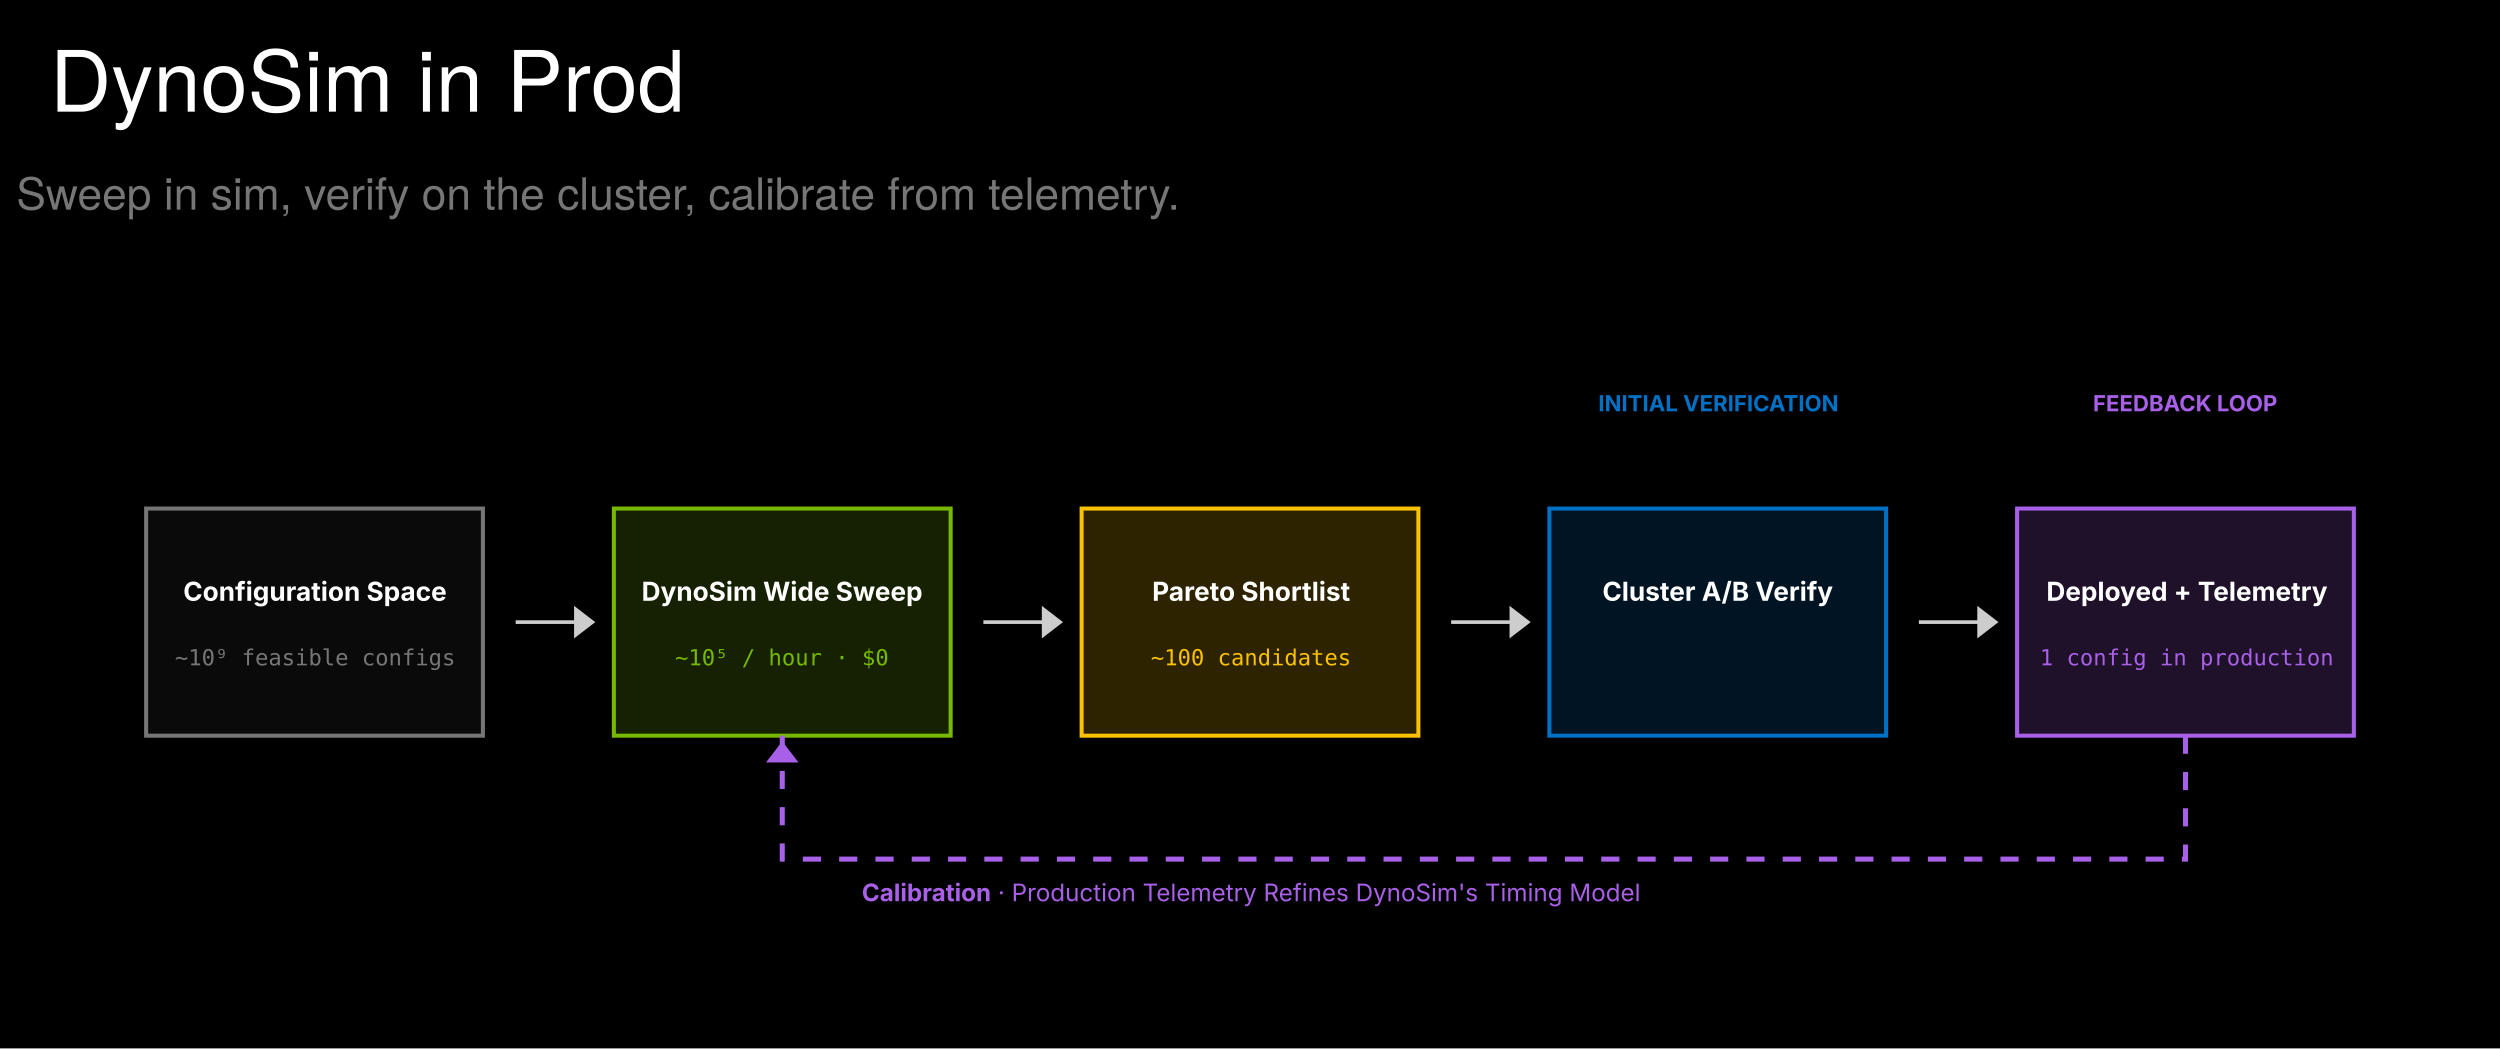
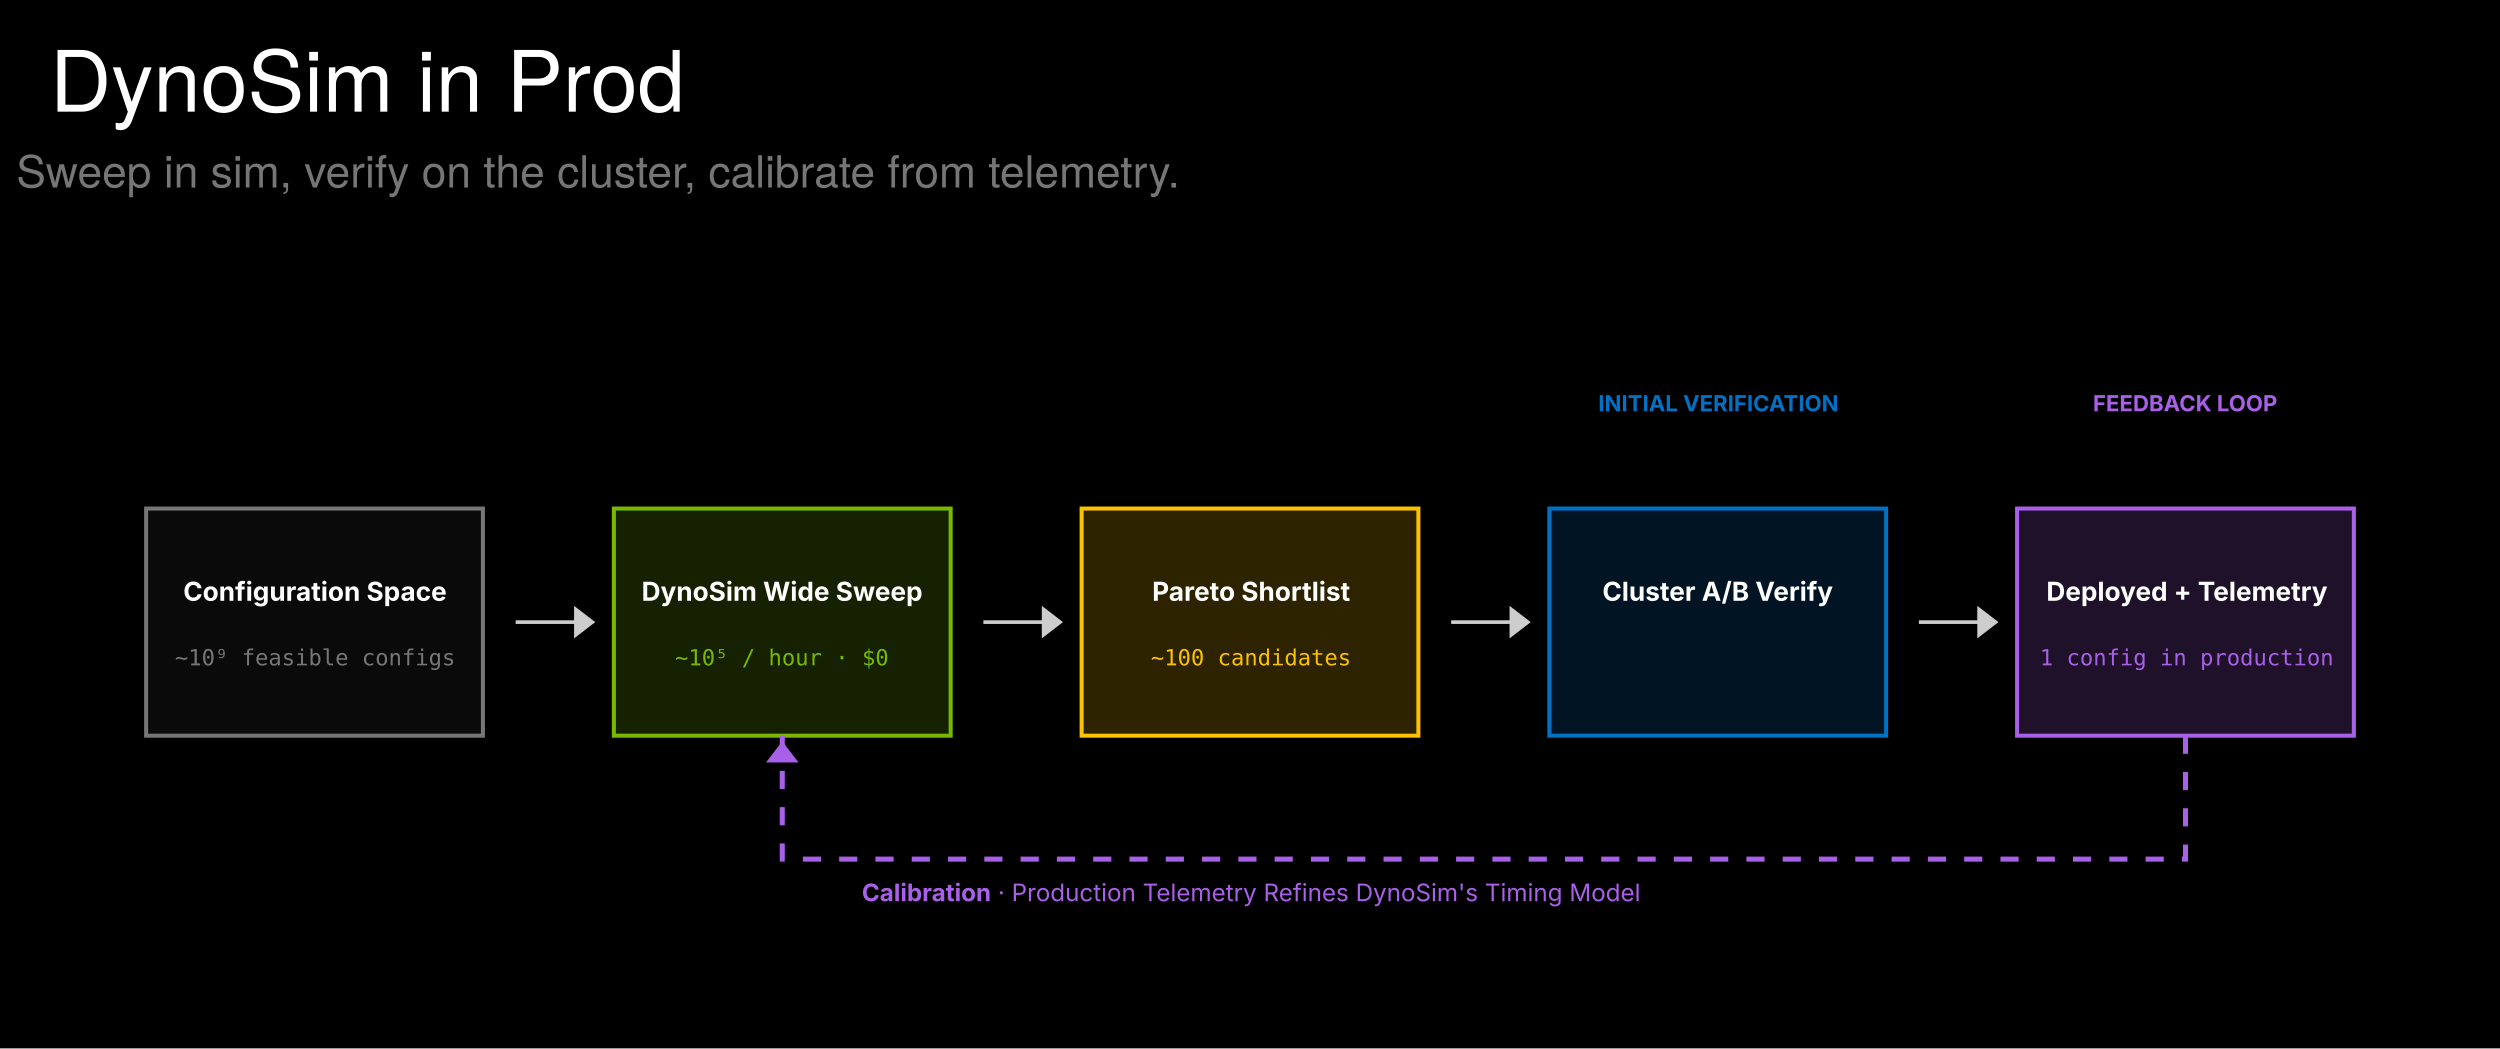
<svg xmlns="http://www.w3.org/2000/svg" class="main-svg" width="1240" height="520" style="" viewBox="0 0 1240 520">
  <rect x="0" y="0" width="1240" height="520" style="fill: rgb(0, 0, 0); fill-opacity: 1;" />
-   <defs id="defs-2c9c99">
+   <defs id="defs-a076c7">
    <g class="clips">
-       <clipPath id="clip2c9c99xyplot" class="plotclip">
+       <clipPath id="clipa076c7xyplot" class="plotclip">
        <rect width="1160" height="300" />
      </clipPath>
-       <clipPath class="axesclip" id="clip2c9c99x">
+       <clipPath class="axesclip" id="clipa076c7x">
        <rect x="40" y="0" width="1160" height="520" />
      </clipPath>
-       <clipPath class="axesclip" id="clip2c9c99y">
+       <clipPath class="axesclip" id="clipa076c7y">
        <rect x="0" y="180" width="1240" height="300" />
      </clipPath>
-       <clipPath class="axesclip" id="clip2c9c99xy">
+       <clipPath class="axesclip" id="clipa076c7xy">
        <rect x="40" y="180" width="1160" height="300" />
      </clipPath>
    </g>
    <g class="gradients" />
    <g class="patterns" />
  </defs>
  <g class="bglayer" />
  <g class="layer-below">
    <g class="imagelayer" />
    <g class="shapelayer" />
  </g>
  <g class="cartesianlayer">
    <g class="subplot xy">
      <g class="layer-subplot">
        <g class="shapelayer" />
        <g class="imagelayer" />
      </g>
      <g class="minor-gridlayer">
        <g class="x" />
        <g class="y" />
      </g>
      <g class="gridlayer">
        <g class="x" />
        <g class="y" />
      </g>
      <g class="zerolinelayer" />
      <g class="layer-between">
        <g class="shapelayer" />
        <g class="imagelayer" />
      </g>
      <path class="xlines-below" />
      <path class="ylines-below" />
      <g class="overlines-below" />
      <g class="xaxislayer-below" />
      <g class="yaxislayer-below" />
      <g class="overaxes-below" />
      <g class="overplot">
-         <g class="xy" transform="translate(40,180)" clip-path="url(#clip2c9c99xyplot)">
+         <g class="xy" transform="translate(40,180)" clip-path="url(#clipa076c7xyplot)">
          <g class="scatterlayer mlayer">
-             <g class="trace scatter trace31ea3e" style="stroke-miterlimit: 2; opacity: 1;">
+             <g class="trace scatter trace1a7fc8" style="stroke-miterlimit: 2; opacity: 1;">
              <g class="fills" />
              <g class="errorbars" />
              <g class="lines" />
              <g class="points">
                <path class="point" transform="translate(248.24,128.57)" d="M-3.5,-8.08V8.08L7,0Z" style="opacity: 1; stroke-width: 0px; fill: rgb(205, 205, 205); fill-opacity: 1;" />
                <path class="point" transform="translate(480.24,128.57)" d="M-3.5,-8.08V8.08L7,0Z" style="opacity: 1; stroke-width: 0px; fill: rgb(205, 205, 205); fill-opacity: 1;" />
                <path class="point" transform="translate(712.24,128.57)" d="M-3.5,-8.08V8.08L7,0Z" style="opacity: 1; stroke-width: 0px; fill: rgb(205, 205, 205); fill-opacity: 1;" />
                <path class="point" transform="translate(944.24,128.57)" d="M-3.5,-8.08V8.08L7,0Z" style="opacity: 1; stroke-width: 0px; fill: rgb(205, 205, 205); fill-opacity: 1;" />
              </g>
              <g class="text" />
            </g>
-             <g class="trace scatter trace038d70" style="stroke-miterlimit: 2; opacity: 1;">
+             <g class="trace scatter traced4ad74" style="stroke-miterlimit: 2; opacity: 1;">
              <g class="fills" />
              <g class="errorbars" />
              <g class="lines" />
              <g class="points">
                <path class="point" transform="translate(348,194.69)" d="M-8.08,3.5H8.08L0,-7Z" style="opacity: 1; stroke-width: 0px; fill: rgb(169, 96, 232); fill-opacity: 1;" />
              </g>
              <g class="text" />
            </g>
          </g>
        </g>
      </g>
      <g class="zerolinelayer-above" />
      <path class="xlines-above crisp" d="M0,0" style="fill: none;" />
      <path class="ylines-above crisp" d="M0,0" style="fill: none;" />
      <g class="overlines-above" />
      <g class="xaxislayer-above" />
      <g class="yaxislayer-above" />
      <g class="overaxes-above" />
    </g>
  </g>
  <g class="polarlayer" />
  <g class="smithlayer" />
  <g class="ternarylayer" />
  <g class="geolayer" />
  <g class="funnelarealayer" />
  <g class="pielayer" />
  <g class="iciclelayer" />
  <g class="treemaplayer" />
  <g class="sunburstlayer" />
  <g class="glimages" />
-   <defs id="topdefs-2c9c99">
+   <defs id="topdefs-a076c7">
    <g class="clips" />
  </defs>
  <g class="layer-above">
    <g class="imagelayer" />
    <g class="shapelayer">
-       <g class="shape-group" data-index="0" clip-path="url(#clip2c9c99xy)">
+       <g class="shape-group" data-index="0" clip-path="url(#clipa076c7xy)">
        <path data-index="0" fill-rule="evenodd" d="M72.48,364.9H239.52V252.24H72.48Z" style="opacity: 1; stroke: rgb(118, 118, 118); stroke-opacity: 1; fill: rgb(255, 255, 255); fill-opacity: 0.04; stroke-width: 2px;" />
      </g>
-       <g class="shape-group" data-index="1" clip-path="url(#clip2c9c99xy)">
+       <g class="shape-group" data-index="1" clip-path="url(#clipa076c7xy)">
        <path data-index="1" fill-rule="evenodd" d="M304.48,364.9H471.52V252.24H304.48Z" style="opacity: 1; stroke: rgb(118, 185, 0); stroke-opacity: 1; fill: rgb(118, 185, 0); fill-opacity: 0.18; stroke-width: 2px;" />
      </g>
-       <g class="shape-group" data-index="2" clip-path="url(#clip2c9c99xy)">
+       <g class="shape-group" data-index="2" clip-path="url(#clipa076c7xy)">
        <path data-index="2" fill-rule="evenodd" d="M536.48,364.9H703.52V252.24H536.48Z" style="opacity: 1; stroke: rgb(250, 194, 0); stroke-opacity: 1; fill: rgb(250, 194, 0); fill-opacity: 0.18; stroke-width: 2px;" />
      </g>
-       <g class="shape-group" data-index="3" clip-path="url(#clip2c9c99xy)">
+       <g class="shape-group" data-index="3" clip-path="url(#clipa076c7xy)">
        <path data-index="3" fill-rule="evenodd" d="M768.48,364.9H935.52V252.24H768.48Z" style="opacity: 1; stroke: rgb(0, 113, 197); stroke-opacity: 1; fill: rgb(0, 113, 197); fill-opacity: 0.18; stroke-width: 2px;" />
      </g>
-       <g class="shape-group" data-index="4" clip-path="url(#clip2c9c99xy)">
+       <g class="shape-group" data-index="4" clip-path="url(#clipa076c7xy)">
        <path data-index="4" fill-rule="evenodd" d="M1000.48,364.9H1167.52V252.24H1000.48Z" style="opacity: 1; stroke: rgb(169, 96, 232); stroke-opacity: 1; fill: rgb(169, 96, 232); fill-opacity: 0.18; stroke-width: 2px;" />
      </g>
-       <g class="shape-group" data-index="5" clip-path="url(#clip2c9c99xy)">
+       <g class="shape-group" data-index="5" clip-path="url(#clipa076c7xy)">
        <path data-index="5" fill-rule="evenodd" d="M255.76,308.57L288.24,308.57" style="opacity: 1; stroke: rgb(205, 205, 205); stroke-opacity: 1; fill: rgb(0, 0, 0); fill-opacity: 0; stroke-width: 1.8px;" />
      </g>
-       <g class="shape-group" data-index="6" clip-path="url(#clip2c9c99xy)">
+       <g class="shape-group" data-index="6" clip-path="url(#clipa076c7xy)">
        <path data-index="6" fill-rule="evenodd" d="M487.76,308.57L520.24,308.57" style="opacity: 1; stroke: rgb(205, 205, 205); stroke-opacity: 1; fill: rgb(0, 0, 0); fill-opacity: 0; stroke-width: 1.8px;" />
      </g>
-       <g class="shape-group" data-index="7" clip-path="url(#clip2c9c99xy)">
+       <g class="shape-group" data-index="7" clip-path="url(#clipa076c7xy)">
        <path data-index="7" fill-rule="evenodd" d="M719.76,308.57L752.24,308.57" style="opacity: 1; stroke: rgb(205, 205, 205); stroke-opacity: 1; fill: rgb(0, 0, 0); fill-opacity: 0; stroke-width: 1.8px;" />
      </g>
-       <g class="shape-group" data-index="8" clip-path="url(#clip2c9c99xy)">
+       <g class="shape-group" data-index="8" clip-path="url(#clipa076c7xy)">
        <path data-index="8" fill-rule="evenodd" d="M951.76,308.57L984.24,308.57" style="opacity: 1; stroke: rgb(205, 205, 205); stroke-opacity: 1; fill: rgb(0, 0, 0); fill-opacity: 0; stroke-width: 1.8px;" />
      </g>
-       <g class="shape-group" data-index="9" clip-path="url(#clip2c9c99xy)">
+       <g class="shape-group" data-index="9" clip-path="url(#clipa076c7xy)">
        <path data-index="9" fill-rule="evenodd" d="M 1084,364.9 L 1084,426.12 L 388,426.12 L 388,364.9" style="opacity: 1; stroke: rgb(169, 96, 232); stroke-opacity: 1; fill: rgb(0, 0, 0); fill-opacity: 0; stroke-dasharray: 9px, 9px; stroke-width: 2.5px;" />
      </g>
    </g>
  </g>
  <g class="infolayer">
    <g class="g-gtitle">
      <text class="gtitle" x="24.8" y="26" text-anchor="start" dy="0.7em" style="opacity: 1; font-family: 'Helvetica Neue', HelveticaNeue, sans-serif; font-size: 42px; fill: rgb(255, 255, 255); fill-opacity: 1; font-weight: 300; white-space: pre;">DynoSim in Prod</text>
    </g>
    <g class="g-xtitle" />
    <g class="g-ytitle" />
    <g class="annotation" data-index="0" style="opacity: 1;">
      <g class="annotation-text-g" transform="rotate(0,156,293.88)">
        <g class="cursor-pointer" transform="translate(89,283)">
          <rect class="bg" x="0.5" y="0.5" width="133" height="20" style="stroke-width: 1px; stroke: rgb(0, 0, 0); stroke-opacity: 0; fill: rgb(0, 0, 0); fill-opacity: 0;" />
          <text class="annotation-text" text-anchor="middle" x="67.227" y="15" style="font-family: Geist, Inter, 'Helvetica Neue', Arial, sans-serif; font-size: 13px; fill: rgb(255, 255, 255); fill-opacity: 1; white-space: pre;">
            <tspan style="font-weight:bold">Configuration Space</tspan>
          </text>
        </g>
      </g>
    </g>
    <g class="annotation" data-index="1" style="opacity: 1;">
      <g class="annotation-text-g" transform="rotate(0,156,325.71)">
        <g class="cursor-pointer" transform="translate(85,317)">
          <rect class="bg" x="0.5" y="0.5" width="142" height="17" style="stroke-width: 1px; stroke: rgb(0, 0, 0); stroke-opacity: 0; fill: rgb(0, 0, 0); fill-opacity: 0;" />
          <text class="annotation-text" text-anchor="middle" x="71.305" y="13" style="font-family: 'Geist Mono', 'JetBrains Mono', 'Roboto Mono', 'SF Mono', Menlo, Consolas, monospace; font-size: 11px; fill: rgb(118, 118, 118); fill-opacity: 1; white-space: pre;">~10⁹ feasible configs</text>
        </g>
      </g>
    </g>
    <g class="annotation" data-index="2" style="opacity: 1;">
      <g class="annotation-text-g" transform="rotate(0,388,293.88)">
        <g class="cursor-pointer" transform="translate(317,283)">
          <rect class="bg" x="0.5" y="0.5" width="141" height="20" style="stroke-width: 1px; stroke: rgb(0, 0, 0); stroke-opacity: 0; fill: rgb(0, 0, 0); fill-opacity: 0;" />
          <text class="annotation-text" text-anchor="middle" x="70.914" y="15" style="font-family: Geist, Inter, 'Helvetica Neue', Arial, sans-serif; font-size: 13px; fill: rgb(255, 255, 255); fill-opacity: 1; white-space: pre;">
            <tspan style="font-weight:bold">DynoSim Wide Sweep</tspan>
          </text>
        </g>
      </g>
    </g>
    <g class="annotation" data-index="3" style="opacity: 1;">
      <g class="annotation-text-g" transform="rotate(0,388,325.71)">
        <g class="cursor-pointer" transform="translate(333,317)">
          <rect class="bg" x="0.5" y="0.5" width="109" height="17" style="stroke-width: 1px; stroke: rgb(0, 0, 0); stroke-opacity: 0; fill: rgb(0, 0, 0); fill-opacity: 0;" />
          <text class="annotation-text" text-anchor="middle" x="54.805" y="13" style="font-family: 'Geist Mono', 'JetBrains Mono', 'Roboto Mono', 'SF Mono', Menlo, Consolas, monospace; font-size: 11px; fill: rgb(118, 185, 0); fill-opacity: 1; white-space: pre;">~10⁵ / hour · $0</text>
        </g>
      </g>
    </g>
    <g class="annotation" data-index="4" style="opacity: 1;">
      <g class="annotation-text-g" transform="rotate(0,620,293.88)">
        <g class="cursor-pointer" transform="translate(568,283)">
          <rect class="bg" x="0.5" y="0.5" width="104" height="20" style="stroke-width: 1px; stroke: rgb(0, 0, 0); stroke-opacity: 0; fill: rgb(0, 0, 0); fill-opacity: 0;" />
          <text class="annotation-text" text-anchor="middle" x="52.586" y="15" style="font-family: Geist, Inter, 'Helvetica Neue', Arial, sans-serif; font-size: 13px; fill: rgb(255, 255, 255); fill-opacity: 1; white-space: pre;">
            <tspan style="font-weight:bold">Pareto Shortlist</tspan>
          </text>
        </g>
      </g>
    </g>
    <g class="annotation" data-index="5" style="opacity: 1;">
      <g class="annotation-text-g" transform="rotate(0,620,325.71)">
        <g class="cursor-pointer" transform="translate(569,317)">
          <rect class="bg" x="0.5" y="0.5" width="102" height="17" style="stroke-width: 1px; stroke: rgb(0, 0, 0); stroke-opacity: 0; fill: rgb(0, 0, 0); fill-opacity: 0;" />
          <text class="annotation-text" text-anchor="middle" x="51.5" y="13" style="font-family: 'Geist Mono', 'JetBrains Mono', 'Roboto Mono', 'SF Mono', Menlo, Consolas, monospace; font-size: 11px; fill: rgb(250, 194, 0); fill-opacity: 1; white-space: pre;">~100 candidates</text>
        </g>
      </g>
    </g>
    <g class="annotation" data-index="6" style="opacity: 1;">
      <g class="annotation-text-g" transform="rotate(0,852,200.39)">
        <g class="cursor-pointer" transform="translate(792,191)">
          <rect class="bg" x="0.5" y="0.5" width="120" height="17" style="stroke-width: 1px; stroke: rgb(0, 0, 0); stroke-opacity: 0; fill: rgb(0, 0, 0); fill-opacity: 0;" />
          <text class="annotation-text" text-anchor="middle" x="60.344" y="13" style="font-family: Geist, Inter, 'Helvetica Neue', Arial, sans-serif; font-size: 11px; fill: rgb(0, 113, 197); fill-opacity: 1; white-space: pre;">
            <tspan style="font-weight:bold">INITIAL VERIFICATION</tspan>
          </text>
        </g>
      </g>
    </g>
    <g class="annotation" data-index="7" style="opacity: 1;">
      <g class="annotation-text-g" transform="rotate(0,852,293.88)">
        <g class="cursor-pointer" transform="translate(792,283)">
          <rect class="bg" x="0.5" y="0.5" width="119" height="20" style="stroke-width: 1px; stroke: rgb(0, 0, 0); stroke-opacity: 0; fill: rgb(0, 0, 0); fill-opacity: 0;" />
          <text class="annotation-text" text-anchor="middle" x="59.984" y="15" style="font-family: Geist, Inter, 'Helvetica Neue', Arial, sans-serif; font-size: 13px; fill: rgb(255, 255, 255); fill-opacity: 1; white-space: pre;">
            <tspan style="font-weight:bold">Cluster A/B Verify</tspan>
          </text>
        </g>
      </g>
    </g>
    <g class="annotation" data-index="8" style="opacity: 1;">
      <g class="annotation-text-g" transform="rotate(0,852,325.71)">
        <g class="cursor-pointer" transform="translate(850,324)">
          <rect class="bg" x="0.5" y="0.5" width="3" height="3" style="stroke-width: 1px; stroke: rgb(0, 0, 0); stroke-opacity: 0; fill: rgb(0, 0, 0); fill-opacity: 0;" />
        </g>
      </g>
    </g>
    <g class="annotation" data-index="9" style="opacity: 1;">
      <g class="annotation-text-g" transform="rotate(0,1084,200.39)">
        <g class="cursor-pointer" transform="translate(1036,191)">
          <rect class="bg" x="0.5" y="0.5" width="95" height="17" style="stroke-width: 1px; stroke: rgb(0, 0, 0); stroke-opacity: 0; fill: rgb(0, 0, 0); fill-opacity: 0;" />
          <text class="annotation-text" text-anchor="middle" x="47.828" y="13" style="font-family: Geist, Inter, 'Helvetica Neue', Arial, sans-serif; font-size: 11px; fill: rgb(169, 96, 232); fill-opacity: 1; white-space: pre;">
            <tspan style="font-weight:bold">FEEDBACK LOOP</tspan>
          </text>
        </g>
      </g>
    </g>
    <g class="annotation" data-index="10" style="opacity: 1;">
      <g class="annotation-text-g" transform="rotate(0,1084,293.88)">
        <g class="cursor-pointer" transform="translate(1014,283)">
          <rect class="bg" x="0.5" y="0.5" width="140" height="20" style="stroke-width: 1px; stroke: rgb(0, 0, 0); stroke-opacity: 0; fill: rgb(0, 0, 0); fill-opacity: 0;" />
          <text class="annotation-text" text-anchor="middle" x="70.734" y="15" style="font-family: Geist, Inter, 'Helvetica Neue', Arial, sans-serif; font-size: 13px; fill: rgb(255, 255, 255); fill-opacity: 1; white-space: pre;">
            <tspan style="font-weight:bold">Deployed + Telemetry</tspan>
          </text>
        </g>
      </g>
    </g>
    <g class="annotation" data-index="11" style="opacity: 1;">
      <g class="annotation-text-g" transform="rotate(0,1084,325.71)">
        <g class="cursor-pointer" transform="translate(1010,317)">
          <rect class="bg" x="0.5" y="0.5" width="148" height="17" style="stroke-width: 1px; stroke: rgb(0, 0, 0); stroke-opacity: 0; fill: rgb(0, 0, 0); fill-opacity: 0;" />
          <text class="annotation-text" text-anchor="middle" x="74.602" y="13" style="font-family: 'Geist Mono', 'JetBrains Mono', 'Roboto Mono', 'SF Mono', Menlo, Consolas, monospace; font-size: 11px; fill: rgb(169, 96, 232); fill-opacity: 1; white-space: pre;">1 config in production</text>
        </g>
      </g>
    </g>
    <g class="annotation" data-index="12" style="opacity: 1;">
      <g class="annotation-text-g" transform="rotate(0,620,443.47)">
        <g class="cursor-pointer" transform="translate(433,433)">
          <rect class="bg" x="0.5" y="0.5" width="374" height="19" style="stroke-width: 1px; stroke: rgb(0, 0, 0); stroke-opacity: 0; fill: rgb(0, 0, 0); fill-opacity: 0;" />
          <text class="annotation-text" text-anchor="middle" x="187.578" y="14" style="font-family: Geist, Inter, 'Helvetica Neue', Arial, sans-serif; font-size: 12px; fill: rgb(169, 96, 232); fill-opacity: 1; white-space: pre;">
            <tspan style="font-weight:bold">Calibration</tspan> · Production Telemetry Refines DynoSim's Timing Model</text>
        </g>
      </g>
    </g>
    <g class="annotation" data-index="13" style="opacity: 1;">
-       <g class="annotation-text-g" transform="rotate(0,296.42,96)">
-         <g class="cursor-pointer" transform="translate(25,81)">
+       <g class="annotation-text-g" transform="rotate(0,296.42,84.9)">
+         <g class="cursor-pointer" transform="translate(25,70)">
          <rect class="bg" x="0.5" y="0.5" width="542" height="29" style="stroke-width: 1px; stroke: rgb(0, 0, 0); stroke-opacity: 0; fill: rgb(0, 0, 0); fill-opacity: 0;" />
          <text class="annotation-text" text-anchor="middle" x="271.656" y="23" style="font-family: 'Helvetica Neue', HelveticaNeue, sans-serif; font-size: 22px; fill: rgb(118, 118, 118); fill-opacity: 1; font-weight: 300; white-space: pre;">Sweep in sim, verify on the cluster, calibrate from telemetry.</text>
        </g>
      </g>
    </g>
  </g>
</svg>
